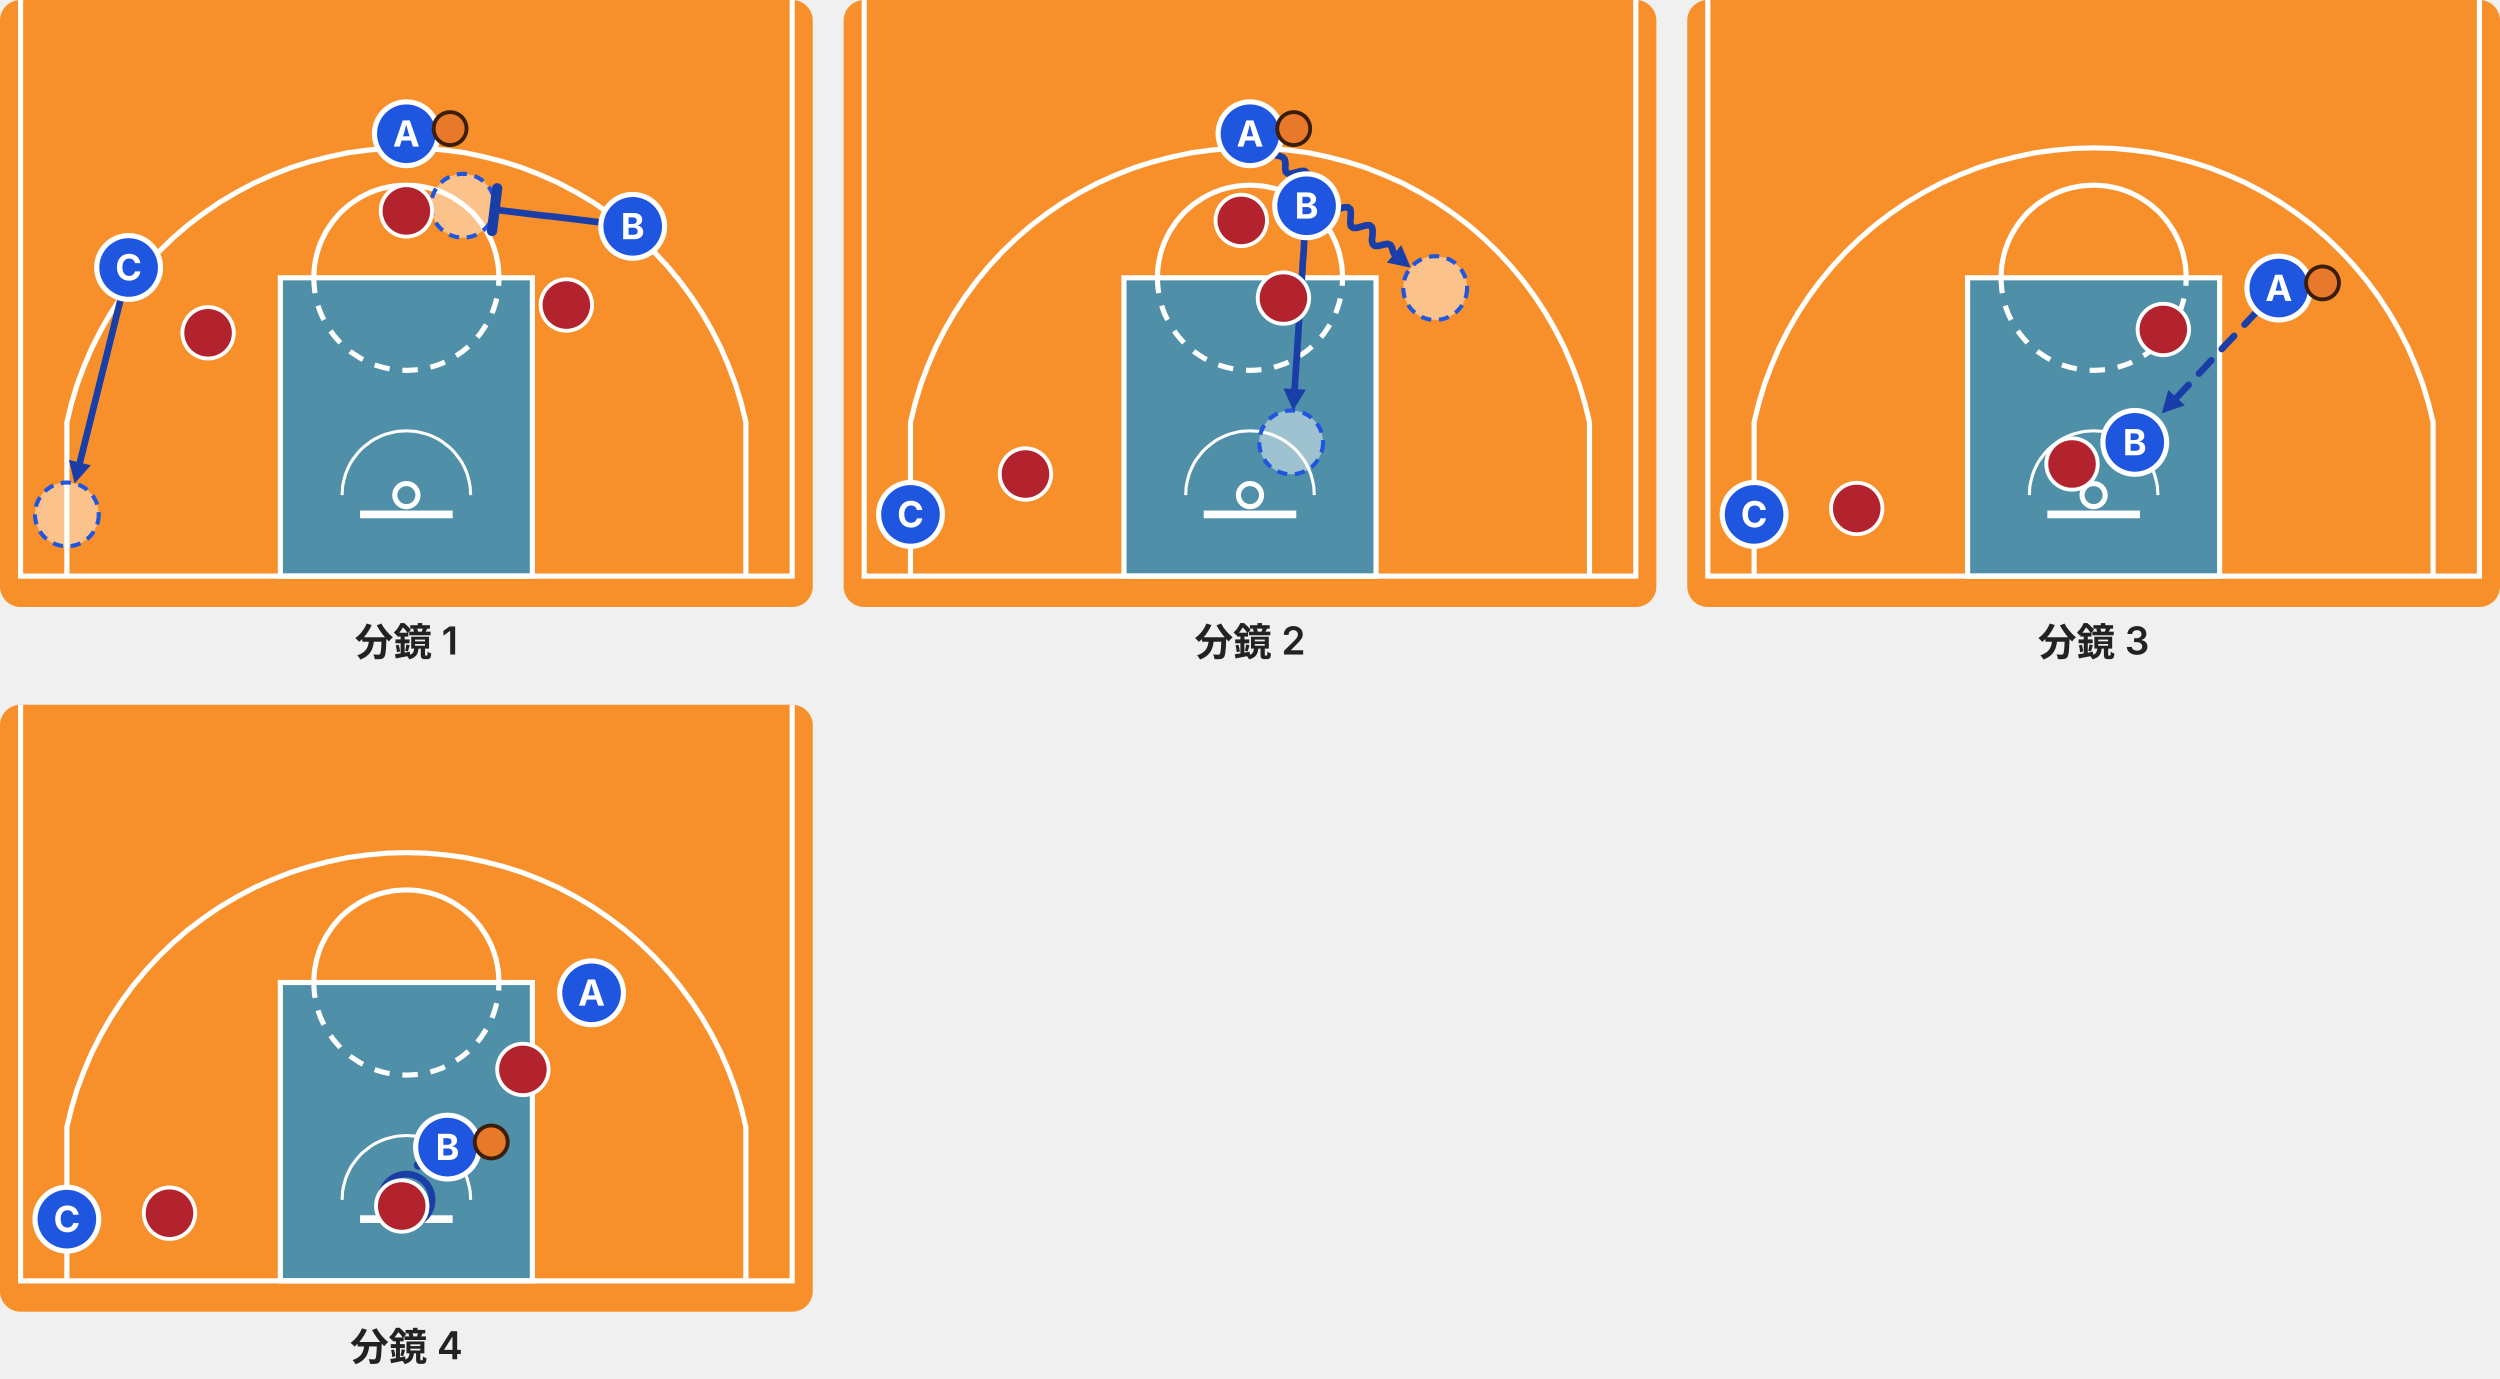
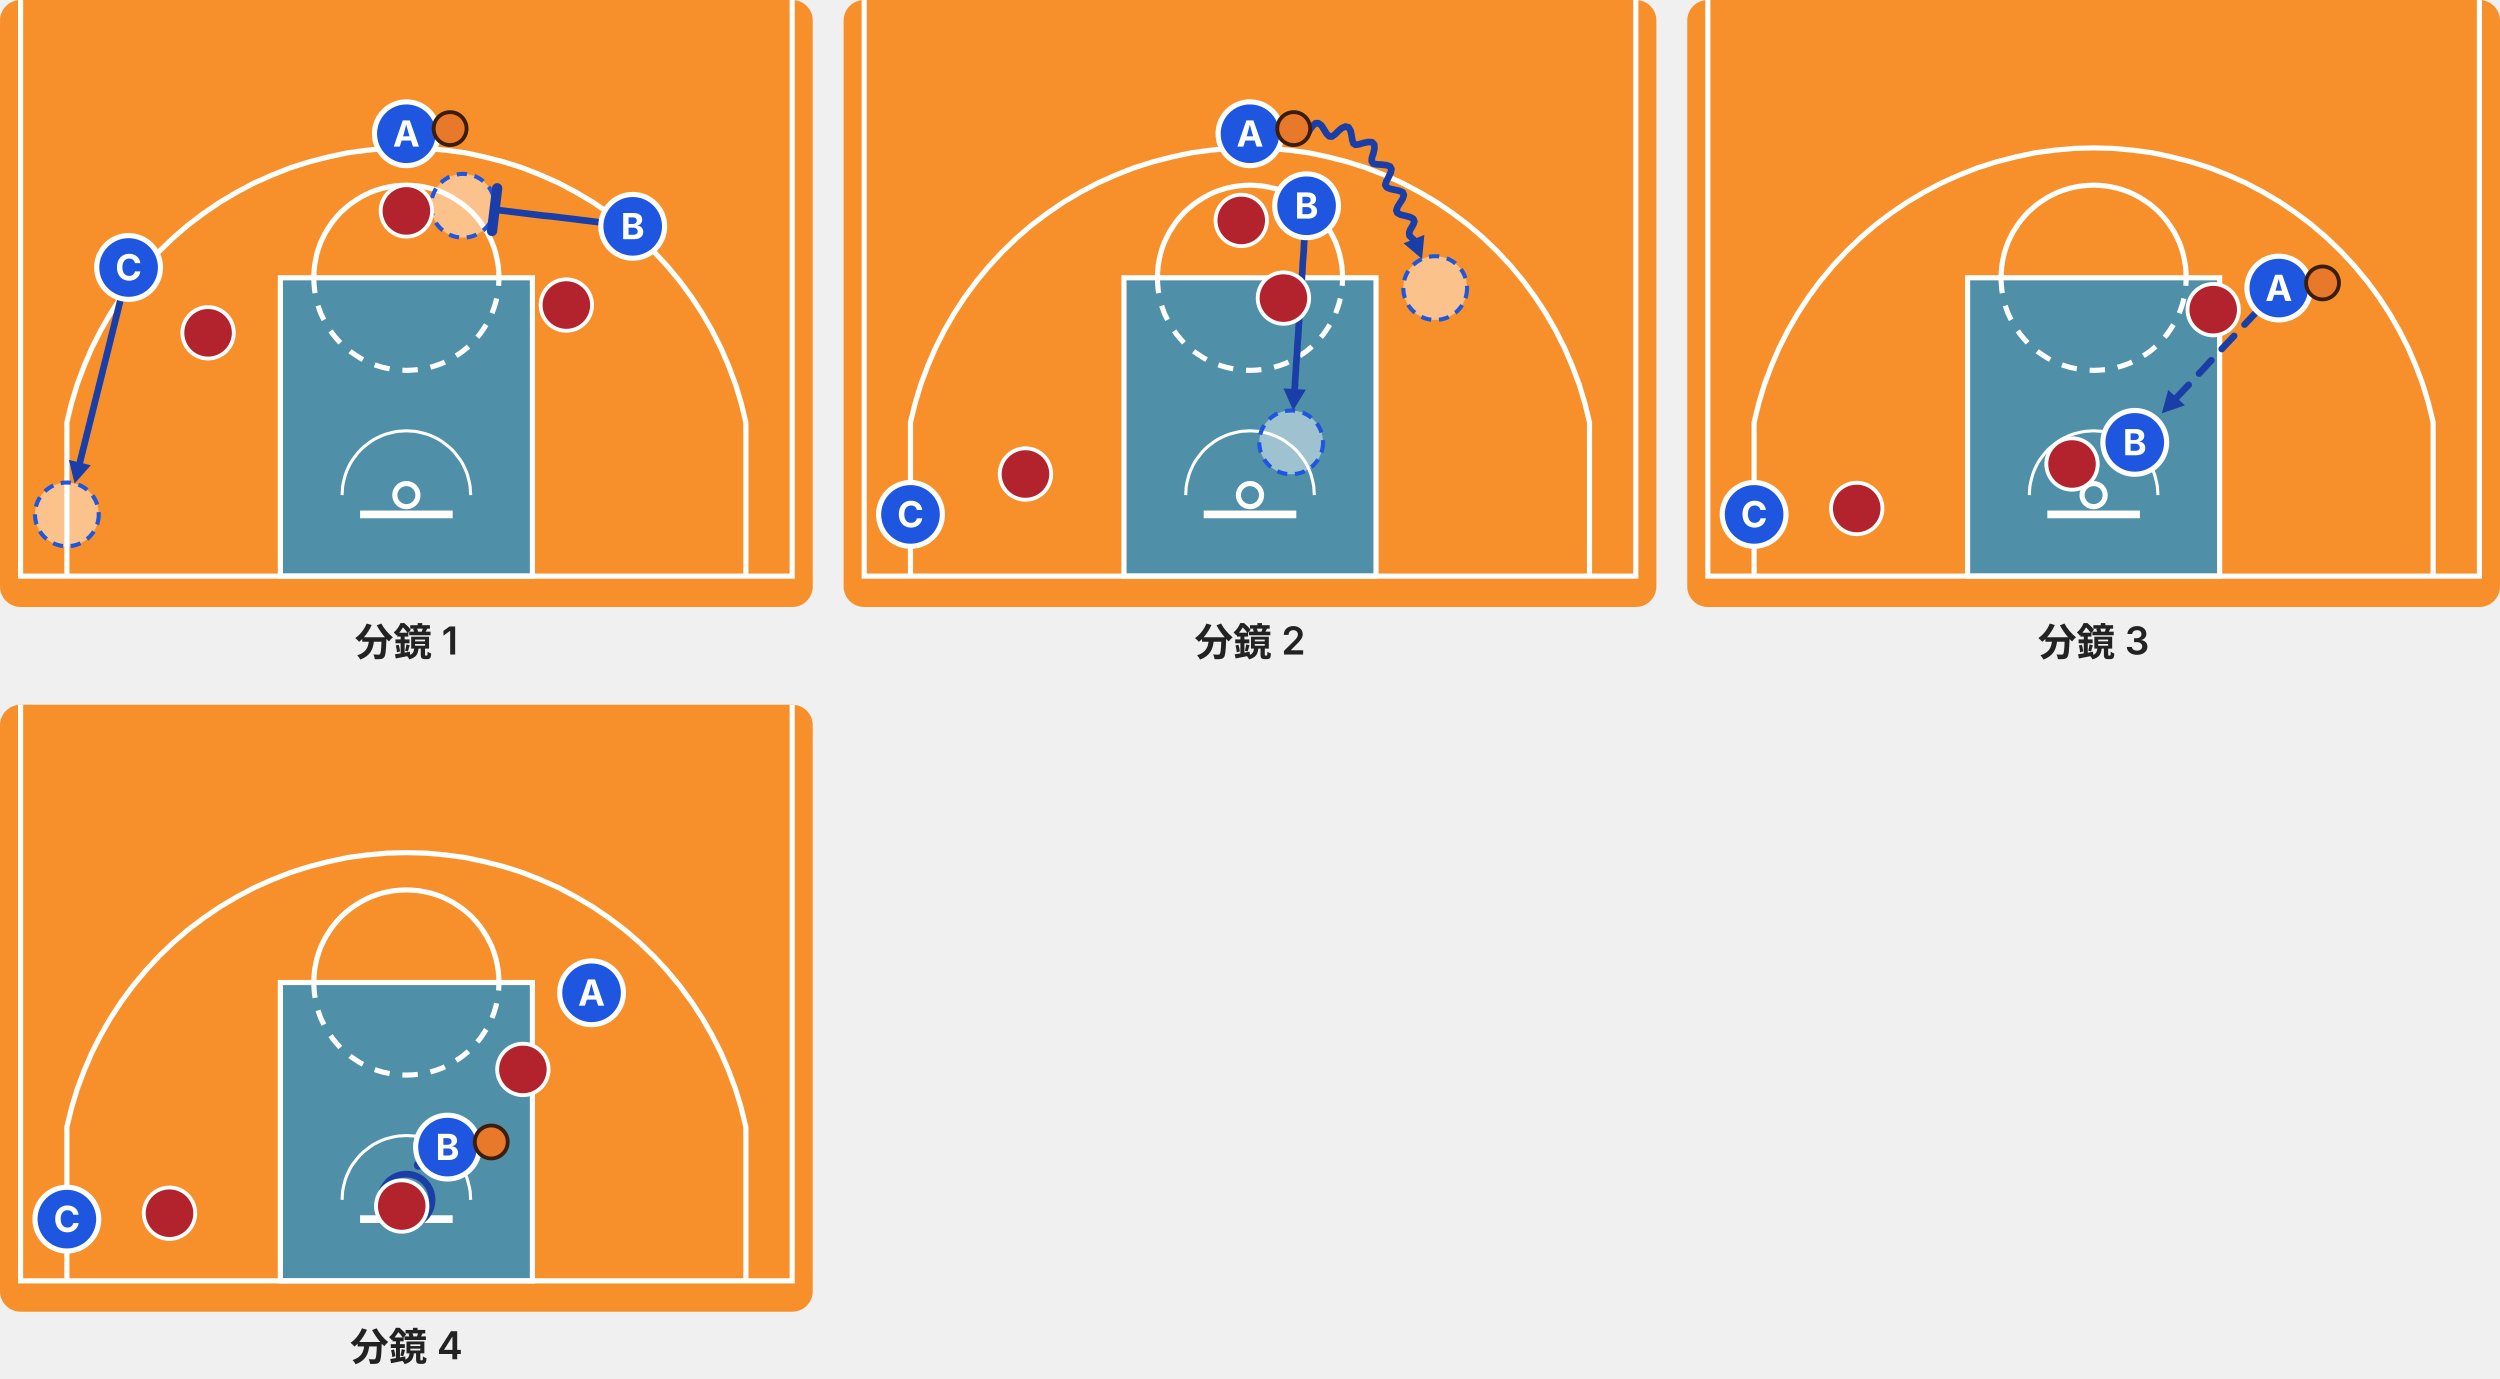
<svg xmlns="http://www.w3.org/2000/svg" viewBox="0 0 972.0 536.0" width="972.0" height="536.0" font-family="-apple-system, 'PingFang TC', 'Noto Sans TC', sans-serif">
  <g transform="translate(0,0)">
    <rect width="316.0" height="236.0" rx="8" fill="#f7902b" />
    <rect x="109.0" y="108.0" width="98.0" height="116.0" fill="#4f8fa8" stroke="#ffffff" stroke-width="2" />
    <polyline points="8.0,0.0 8.0,224.0 308.0,224.0 308.0,0.0" fill="none" stroke="#ffffff" stroke-width="2" />
    <polyline points="194.0,108.0 193.9,105.6 193.7,103.3 193.3,101.0 192.8,98.7 192.1,96.4 191.3,94.2 190.3,92.1 189.2,90.0 187.9,88.0 186.6,86.1 185.1,84.3 183.5,82.5 181.7,80.9 179.9,79.4 178.0,78.1 176.0,76.8 173.9,75.7 171.8,74.7 169.6,73.9 167.3,73.2 165.0,72.7 162.7,72.3 160.4,72.1 158.0,72.0 155.6,72.1 153.3,72.3 151.0,72.7 148.7,73.2 146.4,73.9 144.2,74.7 142.1,75.7 140.0,76.8 138.0,78.1 136.1,79.4 134.3,80.9 132.5,82.5 130.9,84.3 129.4,86.1 128.1,88.0 126.8,90.0 125.7,92.1 124.7,94.2 123.9,96.4 123.2,98.7 122.7,101.0 122.3,103.3 122.1,105.6 122.0,108.0" fill="none" stroke="#ffffff" stroke-width="2" />
    <polyline points="122.0,108.0 122.1,110.4 122.3,112.7 122.7,115.0 123.2,117.3 123.9,119.6 124.7,121.8 125.7,123.9 126.8,126.0 128.1,128.0 129.4,129.9 130.9,131.7 132.5,133.5 134.3,135.1 136.1,136.6 138.0,137.9 140.0,139.2 142.1,140.3 144.2,141.3 146.4,142.1 148.7,142.8 151.0,143.3 153.3,143.7 155.6,143.9 158.0,144.0 160.4,143.9 162.7,143.7 165.0,143.3 167.3,142.8 169.6,142.1 171.8,141.3 173.9,140.3 176.0,139.2 178.0,137.9 179.9,136.6 181.7,135.1 183.5,133.5 185.1,131.7 186.6,129.9 187.9,128.0 189.2,126.0 190.3,123.9 191.3,121.8 192.1,119.6 192.8,117.3 193.3,115.0 193.7,112.7 193.9,110.4 194.0,108.0" fill="none" stroke="#ffffff" stroke-width="2" stroke-dasharray="6 5" />
    <polyline points="290.0,224.0 290.0,164.2 288.2,156.8 286.0,149.5 283.3,142.3 280.3,135.3 276.8,128.4 273.0,121.8 268.8,115.4 264.3,109.3 259.4,103.4 254.2,97.8 248.7,92.5 242.9,87.5 236.8,82.9 230.5,78.6 223.9,74.7 217.1,71.1 210.1,68.0 203.0,65.2 195.7,62.9 188.3,61.0 180.8,59.4 173.3,58.4 165.6,57.7 158.0,57.5 150.4,57.7 142.7,58.4 135.2,59.4 127.7,61.0 120.3,62.9 113.0,65.2 105.9,68.0 98.9,71.1 92.1,74.7 85.5,78.6 79.2,82.9 73.1,87.5 67.3,92.5 61.8,97.8 56.6,103.4 51.7,109.3 47.2,115.4 43.0,121.8 39.2,128.4 35.7,135.3 32.7,142.3 30.0,149.5 27.8,156.8 26.0,164.2 26.0,224.0" fill="none" stroke="#ffffff" stroke-width="2" />
    <polyline points="183.0,192.5 182.9,190.9 182.8,189.2 182.5,187.6 182.1,186.0 181.7,184.5 181.1,182.9 180.4,181.4 179.7,180.0 178.8,178.6 177.8,177.3 176.8,176.0 175.7,174.8 174.5,173.7 173.2,172.7 171.9,171.7 170.5,170.8 169.1,170.1 167.6,169.4 166.0,168.8 164.5,168.4 162.9,168.0 161.3,167.7 159.6,167.6 158.0,167.5 156.4,167.6 154.7,167.7 153.1,168.0 151.5,168.4 150.0,168.8 148.4,169.4 146.9,170.1 145.5,170.8 144.1,171.7 142.8,172.7 141.5,173.7 140.3,174.8 139.2,176.0 138.2,177.3 137.2,178.6 136.3,180.0 135.6,181.4 134.9,182.9 134.3,184.5 133.9,186.0 133.5,187.6 133.2,189.2 133.1,190.9 133.0,192.5" fill="none" stroke="#ffffff" stroke-width="1.2" />
    <line x1="140.0" y1="200.0" x2="176.0" y2="200.0" stroke="#ffffff" stroke-width="3" />
    <circle cx="158.0" cy="192.5" r="4.5" fill="none" stroke="#ffffff" stroke-width="2" />
    <circle cx="180.0" cy="80.0" r="12.4" fill="#ffffff" fill-opacity="0.45" stroke="#1f56e0" stroke-width="1.6" stroke-dasharray="4 3" />
    <circle cx="26.0" cy="200.0" r="12.4" fill="#ffffff" fill-opacity="0.45" stroke="#1f56e0" stroke-width="1.6" stroke-dasharray="4 3" />
    <polyline points="233.7,86.5 231.3,86.2 228.9,85.9 226.4,85.6 224.0,85.3 221.6,85.0 219.1,84.7 216.7,84.4 214.2,84.1 211.8,83.9 209.3,83.6 206.9,83.3 204.4,83.0 202.0,82.7 199.6,82.4 197.1,82.1 194.7,81.8 192.3,81.5" fill="none" stroke="#1a3ea8" stroke-width="2.6" stroke-linecap="round" stroke-linejoin="round" />
    <line x1="191.3" y1="89.8" x2="193.3" y2="73.2" stroke="#1a3ea8" stroke-width="4" stroke-linecap="round" />
    <polyline points="47.0,116.0 46.4,118.4 45.8,120.8 45.2,123.2 44.6,125.6 44.0,128.0 43.4,130.4 42.8,132.8 42.2,135.2 41.6,137.6 41.0,140.0 40.4,142.4 39.8,144.8 39.2,147.2 38.6,149.6 38.0,152.0 37.4,154.4 36.8,156.8 36.2,159.2 35.6,161.6 35.0,164.0 34.4,166.4 33.8,168.8 33.2,171.2 32.6,173.6 32.0,176.0 31.4,178.4 30.8,180.8 30.7,181.4" fill="none" stroke="#1a3ea8" stroke-width="2.6" stroke-linecap="round" stroke-linejoin="round" />
    <polygon points="29.0,188.0 35.3,180.9 26.8,178.8" fill="#1a3ea8" />
    <circle cx="158.0" cy="82.0" r="10.0" fill="#b3232d" stroke="#fff" stroke-width="1.5" />
    <circle cx="220.2" cy="118.6" r="10.0" fill="#b3232d" stroke="#fff" stroke-width="1.5" />
    <circle cx="80.9" cy="129.4" r="10.0" fill="#b3232d" stroke="#fff" stroke-width="1.5" />
    <circle cx="158.0" cy="52.0" r="12.4" fill="#1f56e0" stroke="#fff" stroke-width="2" />
    <text x="158.0" y="57.0" font-size="14" font-weight="700" fill="#fff" text-anchor="middle">A</text>
    <circle cx="246.0" cy="88.0" r="12.4" fill="#1f56e0" stroke="#fff" stroke-width="2" />
    <text x="246.0" y="93.0" font-size="14" font-weight="700" fill="#fff" text-anchor="middle">B</text>
    <circle cx="50.0" cy="104.0" r="12.4" fill="#1f56e0" stroke="#fff" stroke-width="2" />
    <text x="50.0" y="109.0" font-size="14" font-weight="700" fill="#fff" text-anchor="middle">C</text>
    <circle cx="175.0" cy="50.0" r="6.4" fill="#e8782a" stroke="#3b1d0b" stroke-width="1.5" />
    <text x="158.0" y="255.0" font-size="15" font-weight="600" fill="#222" text-anchor="middle">分鏡 1</text>
  </g>
  <g transform="translate(328,0)">
    <rect width="316.0" height="236.0" rx="8" fill="#f7902b" />
    <rect x="109.0" y="108.0" width="98.0" height="116.0" fill="#4f8fa8" stroke="#ffffff" stroke-width="2" />
    <polyline points="8.0,0.0 8.0,224.0 308.0,224.0 308.0,0.0" fill="none" stroke="#ffffff" stroke-width="2" />
    <polyline points="194.0,108.0 193.9,105.6 193.7,103.3 193.3,101.0 192.8,98.7 192.1,96.4 191.3,94.2 190.3,92.1 189.2,90.0 187.9,88.0 186.6,86.1 185.1,84.3 183.5,82.5 181.7,80.9 179.9,79.4 178.0,78.1 176.0,76.8 173.9,75.7 171.8,74.7 169.6,73.9 167.3,73.2 165.0,72.7 162.7,72.3 160.4,72.1 158.0,72.0 155.6,72.1 153.3,72.3 151.0,72.7 148.7,73.2 146.4,73.9 144.2,74.7 142.1,75.7 140.0,76.8 138.0,78.1 136.1,79.4 134.3,80.9 132.5,82.5 130.9,84.3 129.4,86.1 128.1,88.0 126.8,90.0 125.7,92.1 124.7,94.2 123.9,96.4 123.2,98.7 122.7,101.0 122.3,103.3 122.1,105.6 122.0,108.0" fill="none" stroke="#ffffff" stroke-width="2" />
    <polyline points="122.0,108.0 122.1,110.4 122.3,112.7 122.7,115.0 123.2,117.3 123.9,119.6 124.7,121.8 125.7,123.9 126.8,126.0 128.1,128.0 129.4,129.9 130.9,131.7 132.5,133.5 134.3,135.1 136.1,136.6 138.0,137.9 140.0,139.2 142.1,140.3 144.2,141.3 146.4,142.1 148.7,142.8 151.0,143.3 153.3,143.7 155.6,143.9 158.0,144.0 160.4,143.9 162.7,143.7 165.0,143.3 167.3,142.8 169.6,142.1 171.8,141.3 173.9,140.3 176.0,139.2 178.0,137.9 179.9,136.6 181.7,135.1 183.5,133.5 185.1,131.7 186.6,129.9 187.9,128.0 189.2,126.0 190.3,123.9 191.3,121.8 192.1,119.6 192.8,117.3 193.3,115.0 193.7,112.7 193.9,110.4 194.0,108.0" fill="none" stroke="#ffffff" stroke-width="2" stroke-dasharray="6 5" />
    <polyline points="290.0,224.0 290.0,164.2 288.2,156.8 286.0,149.5 283.3,142.3 280.3,135.3 276.8,128.4 273.0,121.8 268.8,115.4 264.3,109.3 259.4,103.4 254.2,97.8 248.7,92.5 242.9,87.5 236.8,82.9 230.5,78.6 223.9,74.7 217.1,71.1 210.1,68.0 203.0,65.2 195.7,62.9 188.3,61.0 180.8,59.4 173.3,58.4 165.6,57.7 158.0,57.5 150.4,57.7 142.7,58.4 135.2,59.4 127.7,61.0 120.3,62.9 113.0,65.2 105.9,68.0 98.9,71.1 92.1,74.7 85.5,78.6 79.2,82.9 73.1,87.5 67.3,92.5 61.8,97.8 56.6,103.4 51.7,109.3 47.2,115.4 43.0,121.8 39.2,128.4 35.7,135.3 32.7,142.3 30.0,149.5 27.8,156.8 26.0,164.2 26.0,224.0" fill="none" stroke="#ffffff" stroke-width="2" />
    <polyline points="183.0,192.5 182.9,190.9 182.8,189.2 182.5,187.6 182.1,186.0 181.7,184.5 181.1,182.9 180.4,181.4 179.7,180.0 178.8,178.6 177.8,177.3 176.8,176.0 175.7,174.8 174.5,173.7 173.2,172.7 171.9,171.7 170.5,170.8 169.1,170.1 167.6,169.4 166.0,168.8 164.5,168.4 162.9,168.0 161.3,167.7 159.6,167.6 158.0,167.5 156.4,167.6 154.7,167.7 153.1,168.0 151.5,168.4 150.0,168.8 148.4,169.4 146.9,170.1 145.5,170.8 144.1,171.7 142.8,172.7 141.5,173.7 140.3,174.8 139.2,176.0 138.2,177.3 137.2,178.6 136.3,180.0 135.6,181.4 134.9,182.9 134.3,184.5 133.9,186.0 133.5,187.6 133.2,189.2 133.1,190.9 133.0,192.5" fill="none" stroke="#ffffff" stroke-width="1.2" />
    <line x1="140.0" y1="200.0" x2="176.0" y2="200.0" stroke="#ffffff" stroke-width="3" />
    <circle cx="158.0" cy="192.5" r="4.5" fill="none" stroke="#ffffff" stroke-width="2" />
    <circle cx="230.0" cy="112.0" r="12.4" fill="#ffffff" fill-opacity="0.45" stroke="#1f56e0" stroke-width="1.6" stroke-dasharray="4 3" />
    <circle cx="174.0" cy="172.0" r="12.4" fill="#ffffff" fill-opacity="0.45" stroke="#1f56e0" stroke-width="1.6" stroke-dasharray="4 3" />
-     <polyline points="167.5,59.9 168.5,60.5 169.7,60.7 170.8,61.2 171.5,62.0 171.8,63.5 171.7,65.3 171.9,66.8 172.7,67.5 174.2,67.5 176.0,67.0 177.8,66.5 179.2,66.5 180.1,67.2 180.3,68.6 180.2,70.5 180.1,72.4 180.3,73.8 181.2,74.5 182.6,74.5 184.4,74.0 186.3,73.6 187.7,73.5 188.5,74.2 188.8,75.7 188.7,77.5 188.5,79.4 188.8,80.9 189.6,81.6 191.1,81.5 192.9,81.1 194.7,80.6 196.2,80.6 197.0,81.3 197.2,82.7 197.1,84.6 197.0,86.5 197.2,87.9 198.1,88.6 199.5,88.6 201.3,88.1 203.2,87.6 204.6,87.6 205.4,88.3 205.7,89.7 205.6,91.6 205.4,93.5 205.7,94.9 206.5,95.6 208.0,95.6 209.8,95.1 211.5,94.8 212.6,95.2 213.2,96.2 213.5,97.5 214.0,98.7 214.8,99.5 215.3,99.7" fill="none" stroke="#1a3ea8" stroke-width="2.6" stroke-linecap="round" stroke-linejoin="round" />
-     <polygon points="220.5,104.1 216.8,95.3 211.2,102.1" fill="#1a3ea8" />
+     <polyline points="170.4,51.4 171.4,51.1 172.5,50.4 173.5,49.9 174.7,50.0 175.8,50.9 177.1,52.2 178.2,53.1 179.3,53.1 180.3,52.0 181.3,50.4 182.4,48.9 183.5,47.9 184.6,47.9 185.8,48.8 186.8,50.4 187.8,52.0 188.8,53.0 189.8,53.1 191.0,52.3 192.3,51.0 193.7,49.8 195.1,49.2 196.3,49.5 197.1,50.8 197.5,52.7 197.8,54.5 198.2,55.8 199.0,56.3 200.4,56.1 202.1,55.6 204.0,55.2 205.5,55.3 206.3,56.2 206.4,57.7 206.0,59.5 205.4,61.3 205.3,62.7 205.9,63.6 207.3,63.9 209.1,64.0 211.0,64.2 212.4,64.7 213.0,65.7 212.7,67.1 211.9,68.8 211.0,70.5 210.6,71.9 211.1,72.8 212.4,73.4 214.2,73.8 216.1,74.2 217.4,74.8 217.8,75.8 217.4,77.2 216.4,78.8 215.4,80.4 214.9,81.8 215.3,82.8 216.6,83.5 218.4,83.9 220.3,84.4 221.5,85.1 221.9,86.1 221.4,87.5 220.4,89.1 219.9,90.4 220.0,91.6 220.8,92.4 221.7,93.3 222.4,94.2 222.4,94.4" fill="none" stroke="#1a3ea8" stroke-width="2.6" stroke-linecap="round" stroke-linejoin="round" />
+     <polygon points="224.9,100.7 225.8,91.3 217.7,94.6" fill="#1a3ea8" />
    <polyline points="179.2,92.4 179.2,92.4 179.0,94.9 178.9,97.4 178.7,99.9 178.5,102.4 178.4,104.9 178.2,107.4 178.1,109.8 177.9,112.3 177.7,114.8 177.6,117.3 177.4,119.8 177.2,122.3 177.1,124.8 176.9,127.2 176.8,129.7 176.6,132.2 176.4,134.7 176.3,137.2 176.1,139.7 175.9,142.2 175.8,144.6 175.6,147.1 175.5,149.6 175.3,152.1 175.2,152.8" fill="none" stroke="#1a3ea8" stroke-width="2.6" stroke-linecap="round" stroke-linejoin="round" />
    <polygon points="174.8,159.6 179.7,151.5 171.0,151.0" fill="#1a3ea8" />
    <circle cx="154.6" cy="85.7" r="10.0" fill="#b3232d" stroke="#fff" stroke-width="1.5" />
    <circle cx="171.0" cy="115.9" r="10.0" fill="#b3232d" stroke="#fff" stroke-width="1.5" />
    <circle cx="70.7" cy="184.3" r="10.0" fill="#b3232d" stroke="#fff" stroke-width="1.5" />
    <circle cx="158.0" cy="52.0" r="12.4" fill="#1f56e0" stroke="#fff" stroke-width="2" />
    <text x="158.0" y="57.0" font-size="14" font-weight="700" fill="#fff" text-anchor="middle">A</text>
    <circle cx="180.0" cy="80.0" r="12.4" fill="#1f56e0" stroke="#fff" stroke-width="2" />
    <text x="180.0" y="85.0" font-size="14" font-weight="700" fill="#fff" text-anchor="middle">B</text>
    <circle cx="26.0" cy="200.0" r="12.4" fill="#1f56e0" stroke="#fff" stroke-width="2" />
    <text x="26.0" y="205.0" font-size="14" font-weight="700" fill="#fff" text-anchor="middle">C</text>
    <circle cx="175.0" cy="50.0" r="6.4" fill="#e8782a" stroke="#3b1d0b" stroke-width="1.5" />
    <text x="158.0" y="255.0" font-size="15" font-weight="600" fill="#222" text-anchor="middle">分鏡 2</text>
  </g>
  <g transform="translate(656,0)">
    <rect width="316.0" height="236.0" rx="8" fill="#f7902b" />
    <rect x="109.0" y="108.0" width="98.0" height="116.0" fill="#4f8fa8" stroke="#ffffff" stroke-width="2" />
    <polyline points="8.0,0.0 8.0,224.0 308.0,224.0 308.0,0.0" fill="none" stroke="#ffffff" stroke-width="2" />
    <polyline points="194.0,108.0 193.9,105.6 193.7,103.3 193.3,101.0 192.8,98.7 192.1,96.4 191.3,94.2 190.3,92.1 189.2,90.0 187.9,88.0 186.6,86.1 185.1,84.3 183.5,82.5 181.7,80.9 179.9,79.4 178.0,78.1 176.0,76.8 173.9,75.7 171.8,74.7 169.6,73.9 167.3,73.2 165.0,72.7 162.7,72.3 160.4,72.1 158.0,72.0 155.6,72.1 153.3,72.3 151.0,72.7 148.7,73.2 146.4,73.9 144.2,74.7 142.1,75.7 140.0,76.8 138.0,78.1 136.1,79.4 134.3,80.9 132.5,82.5 130.9,84.3 129.4,86.1 128.1,88.0 126.8,90.0 125.7,92.1 124.7,94.2 123.9,96.4 123.2,98.7 122.7,101.0 122.3,103.3 122.1,105.6 122.0,108.0" fill="none" stroke="#ffffff" stroke-width="2" />
    <polyline points="122.0,108.0 122.1,110.4 122.3,112.7 122.7,115.0 123.2,117.3 123.9,119.6 124.7,121.8 125.7,123.9 126.8,126.0 128.1,128.0 129.4,129.9 130.9,131.7 132.5,133.5 134.3,135.1 136.1,136.6 138.0,137.9 140.0,139.2 142.1,140.3 144.2,141.3 146.4,142.1 148.7,142.8 151.0,143.3 153.3,143.7 155.6,143.9 158.0,144.0 160.4,143.9 162.7,143.7 165.0,143.3 167.3,142.8 169.6,142.1 171.8,141.3 173.9,140.3 176.0,139.2 178.0,137.9 179.9,136.6 181.7,135.1 183.5,133.5 185.1,131.7 186.6,129.9 187.9,128.0 189.2,126.0 190.3,123.9 191.3,121.8 192.1,119.6 192.8,117.3 193.3,115.0 193.7,112.7 193.9,110.4 194.0,108.0" fill="none" stroke="#ffffff" stroke-width="2" stroke-dasharray="6 5" />
    <polyline points="290.0,224.0 290.0,164.2 288.2,156.8 286.0,149.5 283.3,142.3 280.3,135.3 276.8,128.4 273.0,121.8 268.8,115.4 264.3,109.3 259.4,103.4 254.2,97.8 248.7,92.5 242.9,87.5 236.8,82.9 230.5,78.6 223.9,74.7 217.1,71.1 210.1,68.0 203.0,65.2 195.7,62.9 188.3,61.0 180.8,59.4 173.3,58.4 165.6,57.7 158.0,57.5 150.4,57.7 142.7,58.4 135.2,59.4 127.7,61.0 120.3,62.9 113.0,65.2 105.9,68.0 98.9,71.1 92.1,74.7 85.5,78.6 79.2,82.9 73.1,87.5 67.3,92.5 61.8,97.8 56.6,103.4 51.7,109.3 47.2,115.4 43.0,121.8 39.2,128.4 35.7,135.3 32.7,142.3 30.0,149.5 27.8,156.8 26.0,164.2 26.0,224.0" fill="none" stroke="#ffffff" stroke-width="2" />
    <polyline points="183.0,192.5 182.9,190.9 182.8,189.2 182.5,187.6 182.1,186.0 181.7,184.5 181.1,182.9 180.4,181.4 179.7,180.0 178.8,178.6 177.8,177.3 176.8,176.0 175.7,174.8 174.5,173.7 173.2,172.7 171.9,171.7 170.5,170.8 169.1,170.1 167.6,169.4 166.0,168.8 164.5,168.4 162.9,168.0 161.3,167.7 159.6,167.6 158.0,167.5 156.4,167.6 154.7,167.7 153.1,168.0 151.5,168.4 150.0,168.8 148.4,169.4 146.9,170.1 145.5,170.8 144.1,171.7 142.8,172.7 141.5,173.7 140.3,174.8 139.2,176.0 138.2,177.3 137.2,178.6 136.3,180.0 135.6,181.4 134.9,182.9 134.3,184.5 133.9,186.0 133.5,187.6 133.2,189.2 133.1,190.9 133.0,192.5" fill="none" stroke="#ffffff" stroke-width="1.2" />
    <line x1="140.0" y1="200.0" x2="176.0" y2="200.0" stroke="#ffffff" stroke-width="3" />
    <circle cx="158.0" cy="192.5" r="4.5" fill="none" stroke="#ffffff" stroke-width="2" />
    <polyline points="221.5,121.1 221.5,121.1 219.8,122.9 218.1,124.7 216.4,126.5 214.7,128.4 213.0,130.2 211.3,132.0 209.6,133.8 207.9,135.6 206.2,137.5 204.5,139.3 202.8,141.1 201.2,142.9 199.5,144.7 197.8,146.5 196.1,148.4 194.4,150.2 192.7,152.0 191.0,153.8 189.3,155.6 189.1,155.8" fill="none" stroke="#1a3ea8" stroke-width="2.6" stroke-linecap="round" stroke-linejoin="round" stroke-dasharray="7 6" />
    <polygon points="184.5,160.7 193.5,157.6 187.0,151.6" fill="#1a3ea8" />
    <circle cx="149.6" cy="180.4" r="10.0" fill="#b3232d" stroke="#fff" stroke-width="1.5" />
-     <circle cx="185.1" cy="128.1" r="10.0" fill="#b3232d" stroke="#fff" stroke-width="1.5" />
+     <circle cx="204.5" cy="120.4" r="10.0" fill="#b3232d" stroke="#fff" stroke-width="1.5" />
    <circle cx="65.9" cy="197.7" r="10.0" fill="#b3232d" stroke="#fff" stroke-width="1.5" />
    <circle cx="230.0" cy="112.0" r="12.4" fill="#1f56e0" stroke="#fff" stroke-width="2" />
    <text x="230.0" y="117.0" font-size="14" font-weight="700" fill="#fff" text-anchor="middle">A</text>
    <circle cx="174.0" cy="172.0" r="12.4" fill="#1f56e0" stroke="#fff" stroke-width="2" />
    <text x="174.0" y="177.0" font-size="14" font-weight="700" fill="#fff" text-anchor="middle">B</text>
    <circle cx="26.0" cy="200.0" r="12.4" fill="#1f56e0" stroke="#fff" stroke-width="2" />
    <text x="26.0" y="205.0" font-size="14" font-weight="700" fill="#fff" text-anchor="middle">C</text>
    <circle cx="247.0" cy="110.0" r="6.4" fill="#e8782a" stroke="#3b1d0b" stroke-width="1.5" />
    <text x="158.0" y="255.0" font-size="15" font-weight="600" fill="#222" text-anchor="middle">分鏡 3</text>
  </g>
  <g transform="translate(0,274)">
    <rect width="316.0" height="236.0" rx="8" fill="#f7902b" />
    <rect x="109.0" y="108.0" width="98.0" height="116.0" fill="#4f8fa8" stroke="#ffffff" stroke-width="2" />
    <polyline points="8.0,0.0 8.0,224.0 308.0,224.0 308.0,0.0" fill="none" stroke="#ffffff" stroke-width="2" />
    <polyline points="194.0,108.0 193.9,105.6 193.7,103.3 193.3,101.0 192.8,98.7 192.1,96.4 191.3,94.2 190.3,92.1 189.2,90.0 187.9,88.0 186.6,86.1 185.1,84.3 183.5,82.5 181.7,80.9 179.9,79.4 178.0,78.1 176.0,76.8 173.9,75.7 171.8,74.7 169.6,73.9 167.3,73.2 165.0,72.7 162.7,72.3 160.4,72.1 158.0,72.0 155.6,72.1 153.3,72.3 151.0,72.7 148.7,73.2 146.4,73.9 144.2,74.7 142.1,75.7 140.0,76.8 138.0,78.1 136.1,79.4 134.3,80.9 132.5,82.5 130.9,84.3 129.4,86.1 128.1,88.0 126.8,90.0 125.7,92.1 124.7,94.2 123.9,96.4 123.2,98.7 122.7,101.0 122.3,103.3 122.1,105.6 122.0,108.0" fill="none" stroke="#ffffff" stroke-width="2" />
    <polyline points="122.0,108.0 122.1,110.4 122.3,112.7 122.7,115.0 123.2,117.3 123.9,119.6 124.7,121.8 125.7,123.9 126.8,126.0 128.1,128.0 129.4,129.9 130.9,131.7 132.5,133.5 134.3,135.1 136.1,136.6 138.0,137.9 140.0,139.2 142.1,140.3 144.2,141.3 146.4,142.1 148.7,142.8 151.0,143.3 153.3,143.7 155.6,143.9 158.0,144.0 160.4,143.9 162.7,143.7 165.0,143.3 167.3,142.8 169.6,142.1 171.8,141.3 173.9,140.3 176.0,139.2 178.0,137.9 179.9,136.6 181.7,135.1 183.5,133.5 185.1,131.7 186.6,129.9 187.9,128.0 189.2,126.0 190.3,123.9 191.3,121.8 192.1,119.6 192.8,117.3 193.3,115.0 193.7,112.7 193.9,110.4 194.0,108.0" fill="none" stroke="#ffffff" stroke-width="2" stroke-dasharray="6 5" />
    <polyline points="290.0,224.0 290.0,164.2 288.2,156.8 286.0,149.5 283.3,142.3 280.3,135.3 276.8,128.4 273.0,121.8 268.8,115.4 264.3,109.3 259.4,103.4 254.2,97.8 248.7,92.5 242.9,87.5 236.8,82.9 230.5,78.6 223.9,74.7 217.1,71.1 210.1,68.0 203.0,65.2 195.7,62.9 188.3,61.0 180.8,59.4 173.3,58.4 165.6,57.7 158.0,57.5 150.4,57.7 142.7,58.4 135.2,59.4 127.7,61.0 120.3,62.9 113.0,65.2 105.9,68.0 98.9,71.1 92.1,74.7 85.5,78.6 79.2,82.9 73.1,87.5 67.3,92.5 61.8,97.8 56.6,103.4 51.7,109.3 47.2,115.4 43.0,121.8 39.2,128.4 35.7,135.3 32.7,142.3 30.0,149.5 27.8,156.8 26.0,164.2 26.0,224.0" fill="none" stroke="#ffffff" stroke-width="2" />
    <polyline points="183.0,192.5 182.9,190.9 182.8,189.2 182.5,187.6 182.1,186.0 181.7,184.5 181.1,182.9 180.4,181.4 179.7,180.0 178.8,178.6 177.8,177.3 176.8,176.0 175.7,174.8 174.5,173.7 173.2,172.7 171.9,171.7 170.5,170.8 169.1,170.1 167.6,169.4 166.0,168.8 164.5,168.4 162.9,168.0 161.3,167.7 159.6,167.6 158.0,167.5 156.4,167.6 154.7,167.7 153.1,168.0 151.5,168.4 150.0,168.8 148.4,169.4 146.9,170.1 145.5,170.8 144.1,171.7 142.8,172.7 141.5,173.7 140.3,174.8 139.2,176.0 138.2,177.3 137.2,178.6 136.3,180.0 135.6,181.4 134.9,182.9 134.3,184.5 133.9,186.0 133.5,187.6 133.2,189.2 133.1,190.9 133.0,192.5" fill="none" stroke="#ffffff" stroke-width="1.2" />
    <line x1="140.0" y1="200.0" x2="176.0" y2="200.0" stroke="#ffffff" stroke-width="3" />
    <circle cx="158.0" cy="192.5" r="4.5" fill="none" stroke="#ffffff" stroke-width="2" />
    <polyline points="163.4,178.3 162.3,179.4 161.2,181.2 160.5,182.8" fill="none" stroke="#1a3ea8" stroke-width="3.6" stroke-linecap="round" stroke-linejoin="round" stroke-dasharray="1 6" />
    <circle cx="158.0" cy="192.5" r="10.0" fill="none" stroke="#1a3ea8" stroke-width="2.6" />
    <circle cx="156.2" cy="194.9" r="10.0" fill="#b3232d" stroke="#fff" stroke-width="1.5" />
    <circle cx="203.3" cy="141.8" r="10.0" fill="#b3232d" stroke="#fff" stroke-width="1.5" />
    <circle cx="65.9" cy="197.7" r="10.0" fill="#b3232d" stroke="#fff" stroke-width="1.5" />
    <circle cx="230.0" cy="112.0" r="12.4" fill="#1f56e0" stroke="#fff" stroke-width="2" />
    <text x="230.0" y="117.0" font-size="14" font-weight="700" fill="#fff" text-anchor="middle">A</text>
    <circle cx="174.0" cy="172.0" r="12.4" fill="#1f56e0" stroke="#fff" stroke-width="2" />
    <text x="174.0" y="177.0" font-size="14" font-weight="700" fill="#fff" text-anchor="middle">B</text>
    <circle cx="26.0" cy="200.0" r="12.4" fill="#1f56e0" stroke="#fff" stroke-width="2" />
    <text x="26.0" y="205.0" font-size="14" font-weight="700" fill="#fff" text-anchor="middle">C</text>
    <circle cx="191.0" cy="170.0" r="6.4" fill="#e8782a" stroke="#3b1d0b" stroke-width="1.5" />
    <text x="158.0" y="255.0" font-size="15" font-weight="600" fill="#222" text-anchor="middle">分鏡 4</text>
  </g>
</svg>
